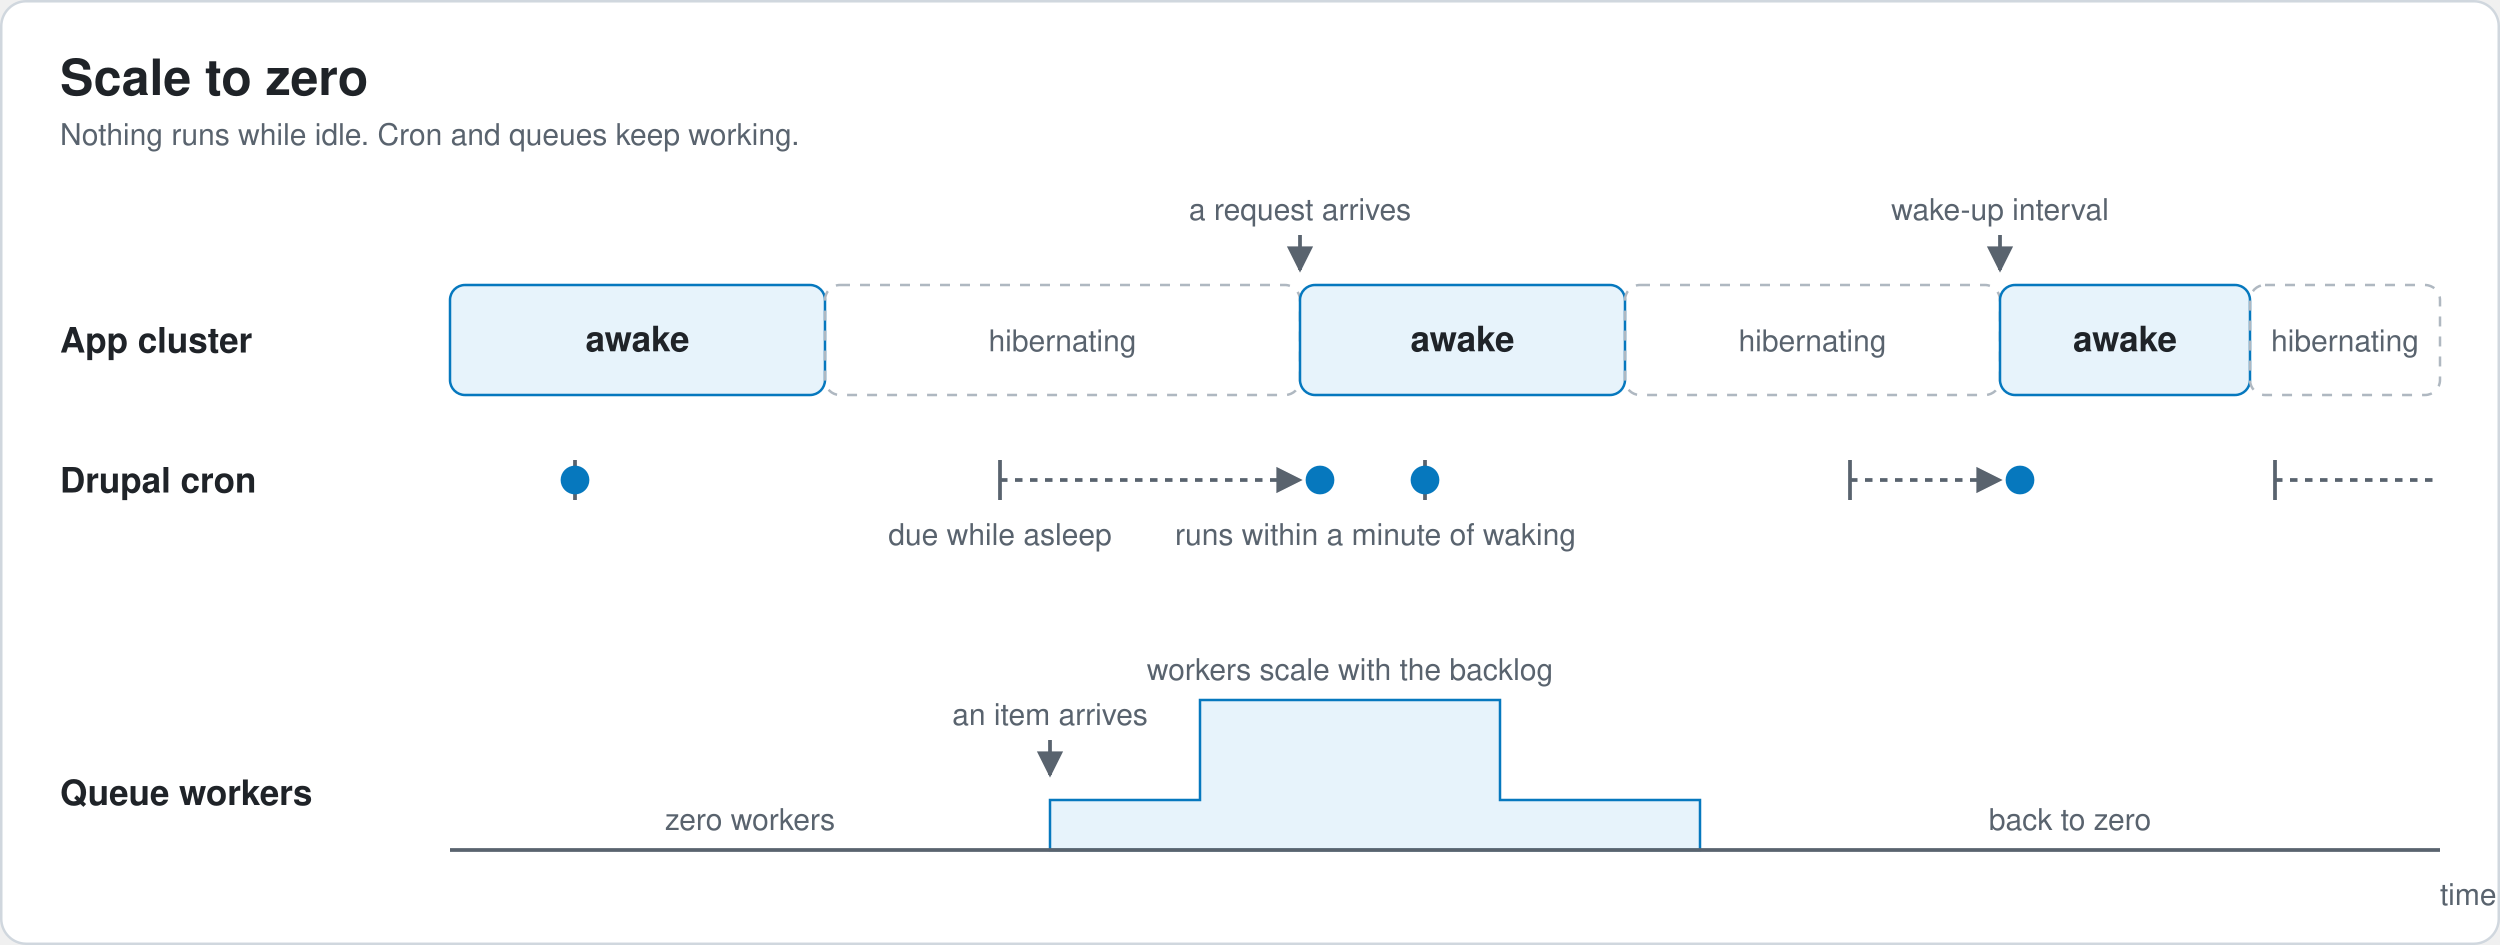
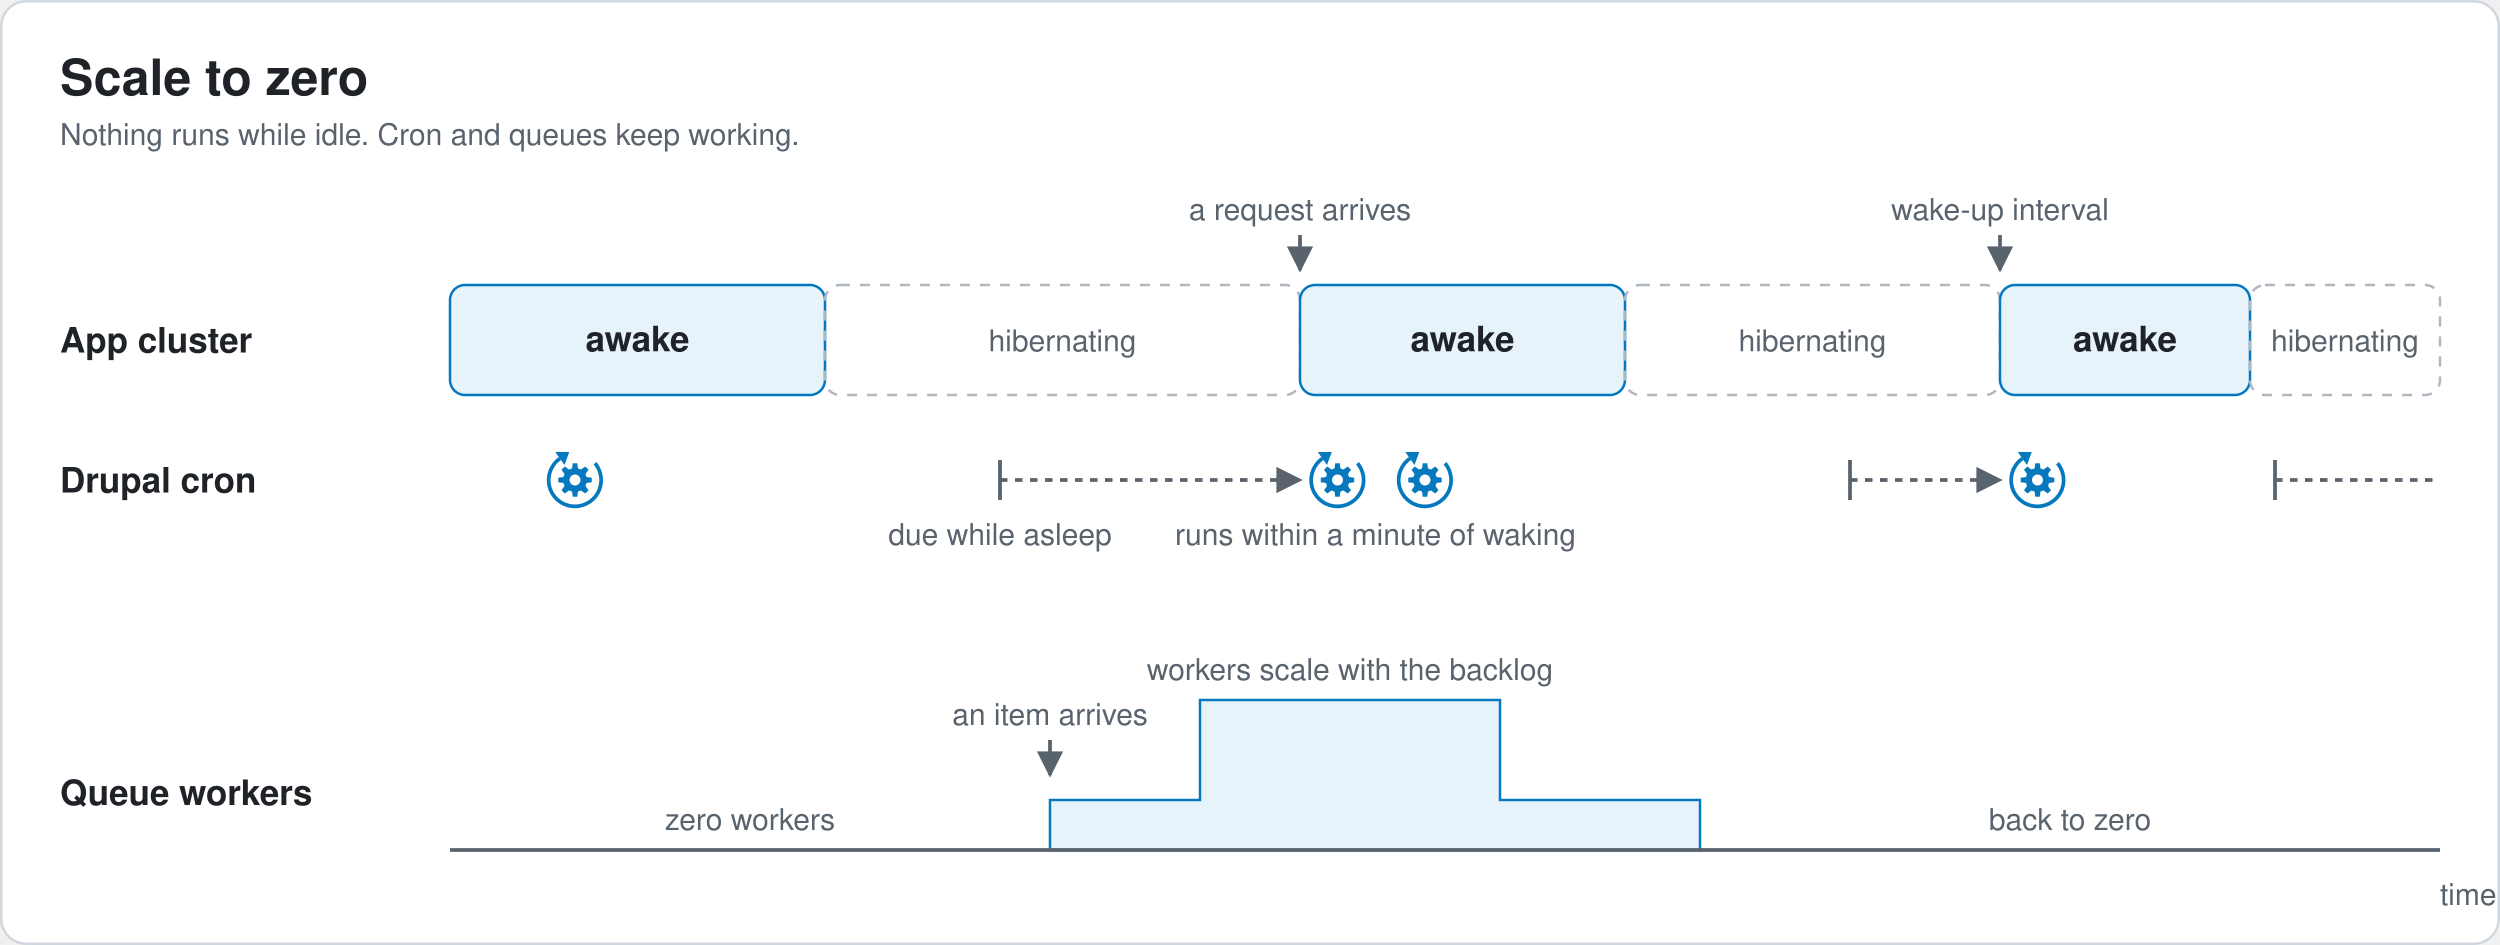
<svg xmlns="http://www.w3.org/2000/svg" viewBox="0 0 1000 378" width="1000" height="378" role="img" aria-labelledby="t d">
  <style>
text{font-family:-apple-system,BlinkMacSystemFont,"Segoe UI",Helvetica,Arial,sans-serif;fill:#1f2328;font-size:14px}
.h{font-size:20px;font-weight:600}
.t{font-weight:600}
.s{font-size:12px;fill:#59636e}
.m{font-family:ui-monospace,SFMono-Regular,Menlo,Consolas,monospace;font-size:11px}
.c{text-anchor:middle}
.bg{fill:#fff;stroke:#d0d7de}
.box{fill:#f6f8fa;stroke:#afb8c1}
.cloud{fill:#fff3f0;stroke:#f53003}
.zone{fill:none;stroke:#f53003;stroke-dasharray:6 4}
.zt{fill:#c92a04;font-weight:600}
.drupal{fill:#e7f3fb;stroke:#0678be}
.mod{fill:#fff8c5;stroke:#bf8700}
.off{fill:none;stroke:#afb8c1;stroke-dasharray:4 4}
.l{stroke:#59636e;fill:none;stroke-width:1.5}
.ah{fill:#59636e}
.dot{fill:#0678be;stroke:#0678be;stroke-width:1.5}
- .miss{fill:none;stroke:#59636e;stroke-width:1.5}
+ .gear{fill:#0678be}
+ .spin{fill:none;stroke:#0678be;stroke-width:1.5}
@media (prefers-color-scheme:dark){
text{fill:#f0f6fc}
.s{fill:#9198a1}
.bg{fill:#0d1117;stroke:#3d444d}
.box{fill:#1c232c;stroke:#56606b}
.cloud{fill:#33160f;stroke:#ff5a3c}
.zone{stroke:#ff5a3c}
.zt{fill:#ff8a73}
.drupal{fill:#0c2d48;stroke:#4aa8e0}
.mod{fill:#3a2d00;stroke:#d29922}
.off{stroke:#56606b}
.l{stroke:#9198a1}
.ah{fill:#9198a1}
.dot{fill:#4aa8e0;stroke:#4aa8e0}
- .miss{stroke:#9198a1}
+ .gear{fill:#4aa8e0}
+ .spin{stroke:#4aa8e0}
}
</style>
  <defs>
    <marker id="a" viewBox="0 0 10 10" refX="9" refY="5" markerWidth="7" markerHeight="7" orient="auto">
      <path d="M0 0L10 5L0 10z" class="ah" />
    </marker>
  </defs>
  <rect class="bg" x="0.5" y="0.5" width="999" height="377" rx="10" />
  <text class="h" x="24" y="38">Scale to zero</text>
  <text class="s" x="24" y="58">Nothing runs while idle. Cron and queues keep working.</text>
  <text class="t" x="24" y="141">App cluster</text>
  <rect class="drupal" x="180" y="114" width="150" height="44" rx="6" />
  <text class="c t" x="255.0" y="140.5">awake</text>
  <rect class="off" x="330" y="114" width="190" height="44" rx="6" />
  <text class="c s" x="425.0" y="140.5">hibernating</text>
  <rect class="drupal" x="520" y="114" width="130" height="44" rx="6" />
  <text class="c t" x="585.0" y="140.5">awake</text>
  <rect class="off" x="650" y="114" width="150" height="44" rx="6" />
  <text class="c s" x="725.0" y="140.5">hibernating</text>
  <rect class="drupal" x="800" y="114" width="100" height="44" rx="6" />
  <text class="c t" x="850.0" y="140.5">awake</text>
  <rect class="off" x="900" y="114" width="76" height="44" rx="6" />
  <text class="c s" x="938.0" y="140.5">hibernating</text>
  <text class="s c" x="520" y="88">a request arrives</text>
  <path class="l" d="M520 94V108" marker-end="url(#a)" />
  <text class="s c" x="800" y="88">wake-up interval</text>
  <path class="l" d="M800 94V108" marker-end="url(#a)" />
  <text class="t" x="24" y="197">Drupal cron</text>
-   <path class="l" d="M230 184V200" />
  <path class="l" d="M400 184V200" />
-   <path class="l" d="M570 184V200" />
  <path class="l" d="M740 184V200" />
  <path class="l" d="M910 184V200" />
-   <circle class="dot" cx="230" cy="192" r="5" />
-   <circle class="dot" cx="570" cy="192" r="5" />
+   <path class="gear" fill-rule="evenodd" d="M234.6 190.8L236.7 191.1L236.7 192.9L234.6 193.2L234.2 194.4L235.4 196.1L234.1 197.4L232.4 196.2L231.2 196.6L230.9 198.7L229.1 198.7L228.8 196.6L227.6 196.2L225.9 197.4L224.6 196.1L225.8 194.4L225.4 193.2L223.3 192.9L223.3 191.1L225.4 190.8L225.8 189.6L224.6 187.9L225.9 186.6L227.6 187.8L228.8 187.4L229.1 185.3L230.9 185.3L231.2 187.4L232.4 187.8L234.1 186.6L235.4 187.9L234.2 189.6zM227.8 192a2.2 2.2 0 1 0 4.4 0a2.2 2.2 0 1 0 -4.4 0z" />
+   <path class="spin" d="M238 185.3A10.5 10.5 0 1 1 224 183.4" />
+   <path class="gear" d="M227.7 180.8L222.1 180.8L225.8 186z" />
+   <path class="gear" fill-rule="evenodd" d="M574.6 190.8L576.7 191.1L576.7 192.9L574.6 193.2L574.2 194.4L575.4 196.1L574.1 197.4L572.4 196.2L571.2 196.6L570.9 198.7L569.1 198.7L568.8 196.6L567.6 196.2L565.9 197.4L564.6 196.1L565.8 194.4L565.4 193.2L563.3 192.9L563.3 191.1L565.4 190.8L565.8 189.6L564.6 187.9L565.9 186.6L567.6 187.8L568.8 187.4L569.1 185.3L570.9 185.3L571.2 187.4L572.4 187.8L574.1 186.6L575.4 187.9L574.2 189.6zM567.8 192a2.2 2.2 0 1 0 4.4 0a2.2 2.2 0 1 0 -4.4 0z" />
+   <path class="spin" d="M578 185.3A10.5 10.5 0 1 1 564 183.4" />
+   <path class="gear" d="M567.7 180.8L562.1 180.8L565.8 186z" />
  <path class="l" stroke-dasharray="3 3" d="M400 192H520" marker-end="url(#a)" />
-   <circle class="dot" cx="528" cy="192" r="5" />
+   <path class="gear" fill-rule="evenodd" d="M539.6 190.8L541.7 191.1L541.7 192.9L539.6 193.2L539.2 194.4L540.4 196.1L539.1 197.4L537.4 196.2L536.2 196.6L535.9 198.7L534.1 198.7L533.8 196.6L532.6 196.2L530.9 197.4L529.6 196.1L530.8 194.4L530.4 193.2L528.3 192.9L528.3 191.1L530.4 190.8L530.8 189.6L529.6 187.9L530.9 186.6L532.6 187.8L533.8 187.4L534.1 185.3L535.9 185.3L536.2 187.4L537.4 187.8L539.1 186.6L540.4 187.9L539.2 189.6zM532.8 192a2.2 2.2 0 1 0 4.4 0a2.2 2.2 0 1 0 -4.4 0z" />
+   <path class="spin" d="M543 185.3A10.5 10.5 0 1 1 529 183.4" />
+   <path class="gear" d="M532.7 180.8L527.1 180.8L530.8 186z" />
  <path class="l" stroke-dasharray="3 3" d="M740 192H800" marker-end="url(#a)" />
-   <circle class="dot" cx="808" cy="192" r="5" />
+   <path class="gear" fill-rule="evenodd" d="M819.6 190.8L821.7 191.1L821.7 192.9L819.6 193.2L819.2 194.4L820.4 196.1L819.1 197.4L817.4 196.2L816.2 196.6L815.9 198.7L814.1 198.7L813.8 196.6L812.6 196.2L810.9 197.4L809.6 196.1L810.8 194.4L810.4 193.2L808.3 192.9L808.3 191.1L810.4 190.8L810.8 189.6L809.6 187.9L810.9 186.6L812.6 187.8L813.8 187.4L814.1 185.3L815.9 185.3L816.2 187.4L817.4 187.8L819.1 186.6L820.4 187.9L819.2 189.6zM812.8 192a2.2 2.2 0 1 0 4.4 0a2.2 2.2 0 1 0 -4.4 0z" />
+   <path class="spin" d="M823 185.3A10.5 10.5 0 1 1 809 183.4" />
+   <path class="gear" d="M812.7 180.8L807.1 180.8L810.8 186z" />
  <path class="l" stroke-dasharray="3 3" d="M910 192H976" />
  <text class="s c" x="400" y="218">due while asleep</text>
  <text class="s" x="470" y="218">runs within a minute of waking</text>
  <text class="t" x="24" y="322">Queue workers</text>
  <path class="drupal" d="M420 340V320H480V280H600V320H680V340z" />
  <path class="l" d="M180 340H976" />
  <text class="s c" x="420" y="290">an item arrives</text>
  <path class="l" d="M420 296V310" marker-end="url(#a)" />
  <text class="s c" x="540" y="272">workers scale with the backlog</text>
  <text class="s c" x="300" y="332">zero workers</text>
  <text class="s c" x="828" y="332">back to zero</text>
  <text class="s" x="976" y="362">
    <tspan text-anchor="end">time →</tspan>
  </text>
</svg>
